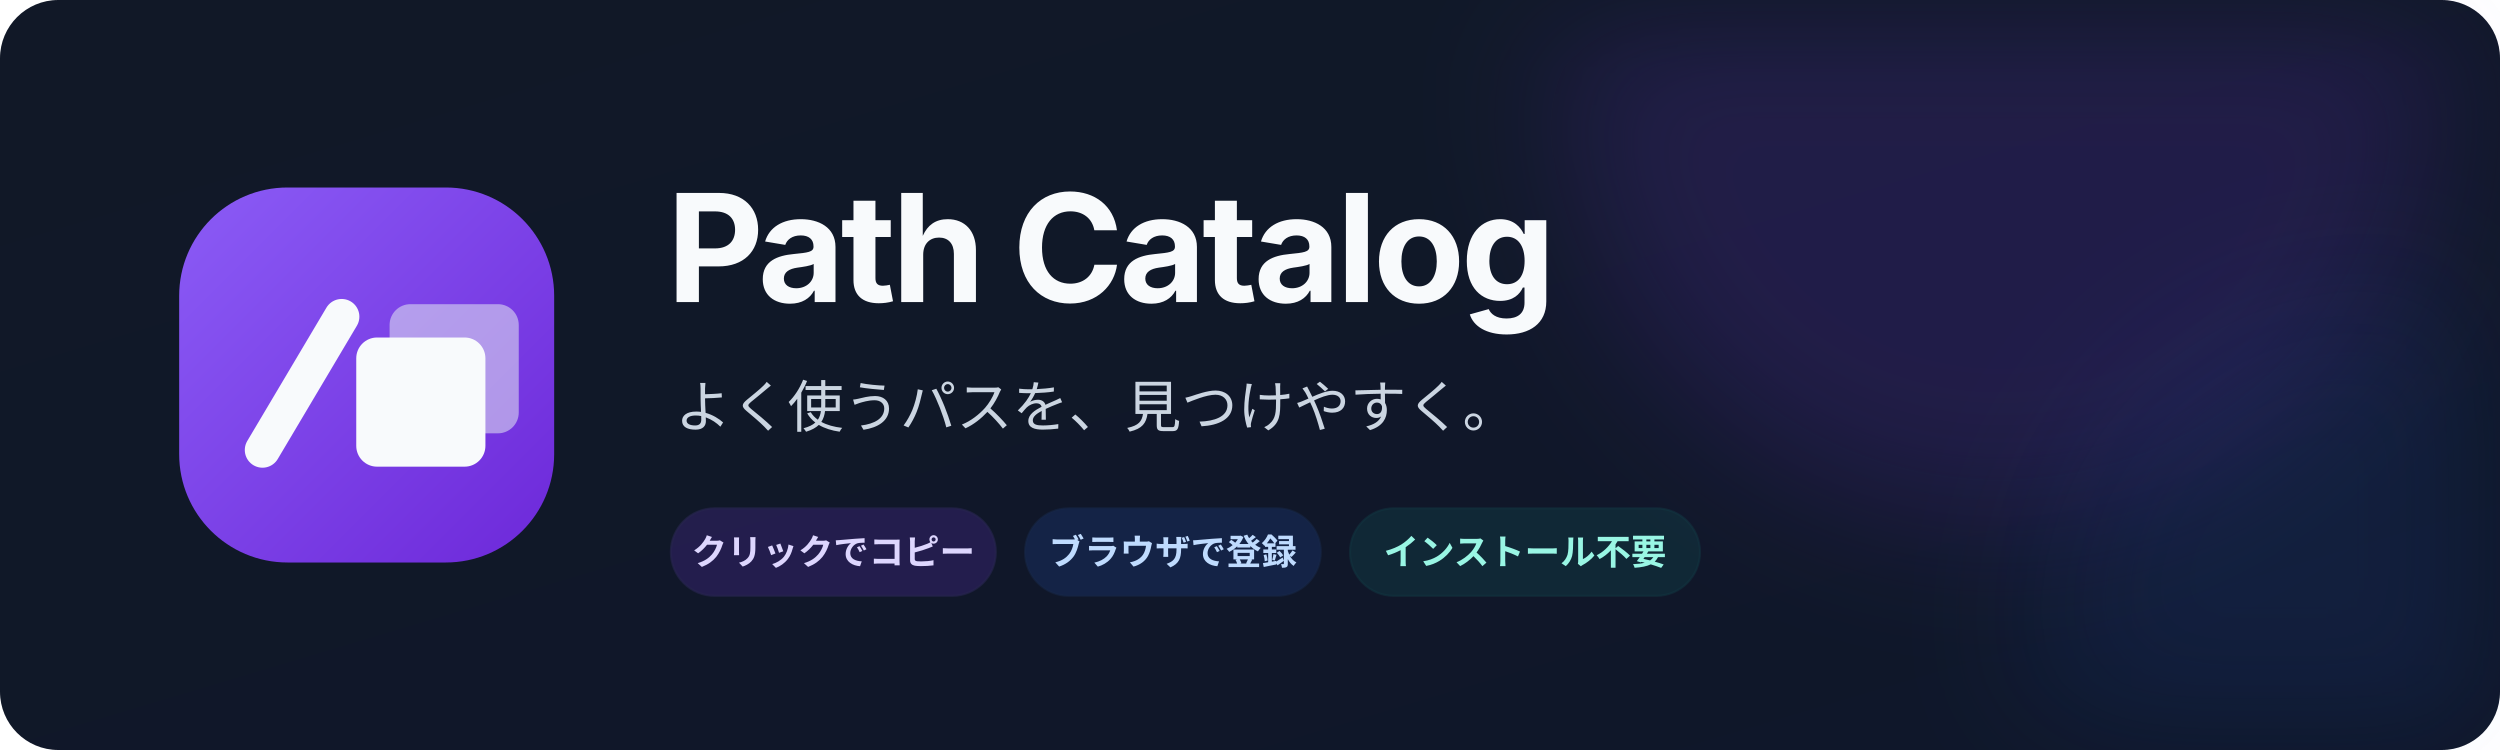
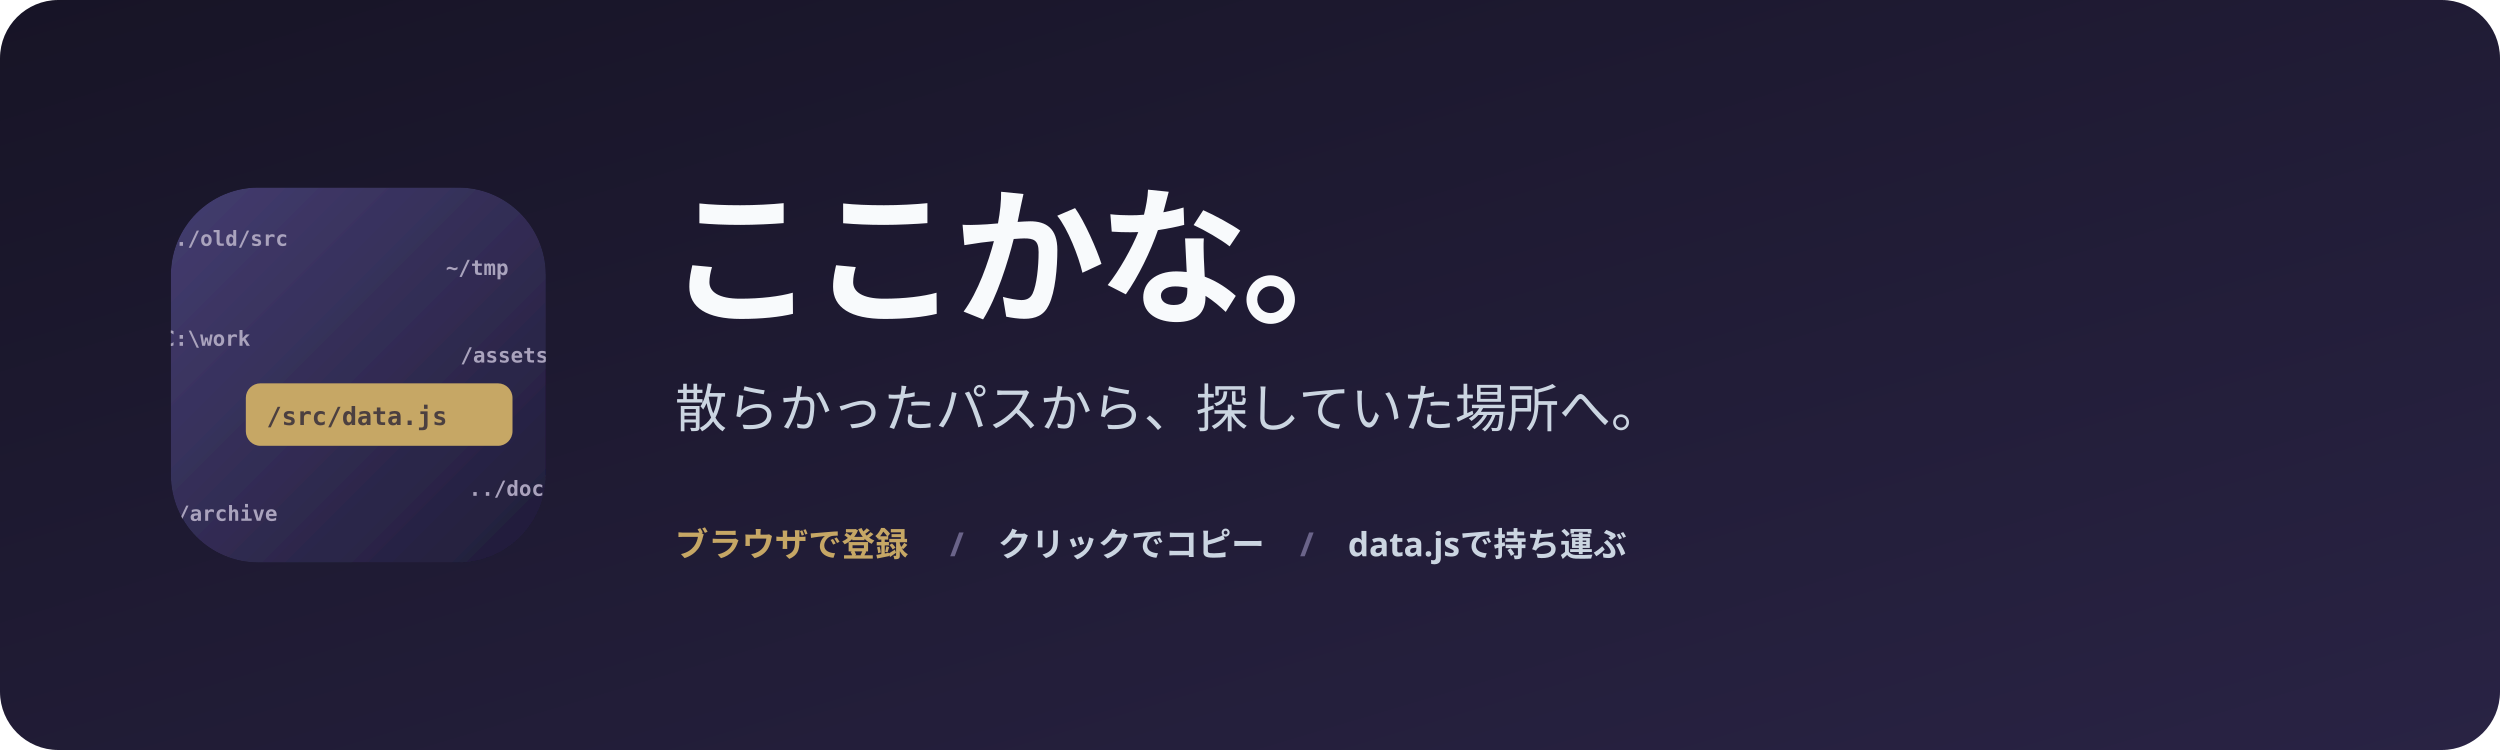
<svg xmlns="http://www.w3.org/2000/svg" viewBox="0 0 1200 360" role="img" aria-labelledby="title desc">
  <defs>
-     <linearGradient id="bg" x1="0" y1="0" x2="1" y2="1">
-       <stop offset="0" stop-color="#111827" />
-       <stop offset="1" stop-color="#0f172a" />
+     <linearGradient id="page" x1="0" y1="0" x2="1" y2="1">
+       <stop stop-color="#171426" />
+       <stop offset="1" stop-color="#292344" />
    </linearGradient>
-     <linearGradient id="accent" x1="0" y1="0" x2="1" y2="1">
-       <stop offset="0" stop-color="#8b5cf6" />
-       <stop offset="1" stop-color="#6d28d9" />
+     <linearGradient id="icon" x1="0" y1="0" x2="1" y2="1">
+       <stop stop-color="#443d70" />
+       <stop offset="1" stop-color="#201c38" />
    </linearGradient>
-     <filter id="glow" x="-60%" y="-60%" width="220%" height="220%">
-       <feGaussianBlur stdDeviation="35" />
+     <filter id="shadow" x="-30%" y="-30%" width="160%" height="160%">
+       <feDropShadow dx="0" dy="16" stdDeviation="18" flood-color="#000" flood-opacity=".32" />
    </filter>
+     <clipPath id="iconClip">
+       <rect width="180" height="180" rx="42" />
+     </clipPath>
  </defs>
-   <rect width="1200" height="360" rx="28" fill="url(#bg)" />
-   <circle cx="960" cy="40" r="210" fill="#7c3aed" opacity=".16" filter="url(#glow)" />
-   <circle cx="1140" cy="300" r="160" fill="#2563eb" opacity=".1" filter="url(#glow)" />
-   <g transform="translate(86 90)">
-     <rect width="180" height="180" rx="52" fill="url(#accent)" />
-     <path d="M40 126 78 62" fill="none" stroke="#f8fafc" stroke-width="17" stroke-linecap="round" />
-     <rect x="101" y="56" width="62" height="62" rx="10" fill="#e2e8f0" opacity=".55" />
-     <rect x="85" y="72" width="62" height="62" rx="10" fill="#f8fafc" />
+   <rect width="1200" height="360" rx="28" fill="url(#page)" />
+   <g transform="translate(82 90)" filter="url(#shadow)" clip-path="url(#iconClip)">
+     <rect width="180" height="180" rx="42" fill="url(#icon)" />
+     <g font-family="ui-monospace, SFMono-Regular, Consolas, monospace" font-size="10" font-weight="700" fill="#aaa3bd">
+       <text x="-4" y="28">../old/src</text>
+       <text x="132" y="42">~/tmp</text>
+       <text x="-4" y="76">C:\work</text>
+       <text x="139" y="84">/assets</text>
+       <text x="-3" y="160">~/archive</text>
+       <text x="143" y="148">../docs</text>
+     </g>
+     <rect x="36" y="94" width="128" height="30" rx="7" fill="#c6a765" />
+     <text x="46" y="114" fill="#4c3f40" font-family="ui-monospace, SFMono-Regular, Consolas, monospace" font-size="12" font-weight="700">/src/data.js</text>
  </g>
-   <g font-family="ui-sans-serif, system-ui, -apple-system, BlinkMacSystemFont, 'Segoe UI', sans-serif">
-     <text x="320" y="145" fill="#f8fafc" font-size="72" font-weight="750" letter-spacing="-2">Path Catalog</text>
-     <text x="324" y="205" fill="#cbd5e1" font-size="27" font-weight="500">よく使うパスを、見つけやすく。</text>
-     <g transform="translate(322 244)" font-size="17" font-weight="600">
-       <rect width="156" height="42" rx="21" fill="#7c3aed" opacity=".18" stroke="#8b5cf6" stroke-opacity=".65" />
-       <text x="78" y="27" fill="#ddd6fe" text-anchor="middle">クリックでコピー</text>
-       <rect x="170" width="142" height="42" rx="21" fill="#2563eb" opacity=".15" stroke="#3b82f6" stroke-opacity=".55" />
-       <text x="241" y="27" fill="#bfdbfe" text-anchor="middle">ブラウザで登録</text>
-       <rect x="326" width="168" height="42" rx="21" fill="#0f766e" opacity=".18" stroke="#14b8a6" stroke-opacity=".55" />
-       <text x="410" y="27" fill="#99f6e4" text-anchor="middle">インストール不要</text>
+   <g font-family="'Noto Sans JP', ui-sans-serif, system-ui, sans-serif">
+     <text x="320" y="150" fill="#f8fafc" font-size="72" font-weight="800" letter-spacing="-3">ここかな。</text>
+     <text x="324" y="205" fill="#cbd5e1" font-size="25" font-weight="500">散らかったパスから、探していた場所へ。</text>
+     <g transform="translate(324 242)" font-size="16" font-weight="600">
+       <text x="0" y="25" fill="#c6a765">ブラウザで登録</text>
+       <text x="132" y="25" fill="#6b648a">/</text>
+       <text x="155" y="25" fill="#cbd5e1">クリックでコピー</text>
+       <text x="300" y="25" fill="#6b648a">/</text>
+       <text x="323" y="25" fill="#cbd5e1">data.jsで持ち運ぶ</text>
    </g>
  </g>
</svg>
